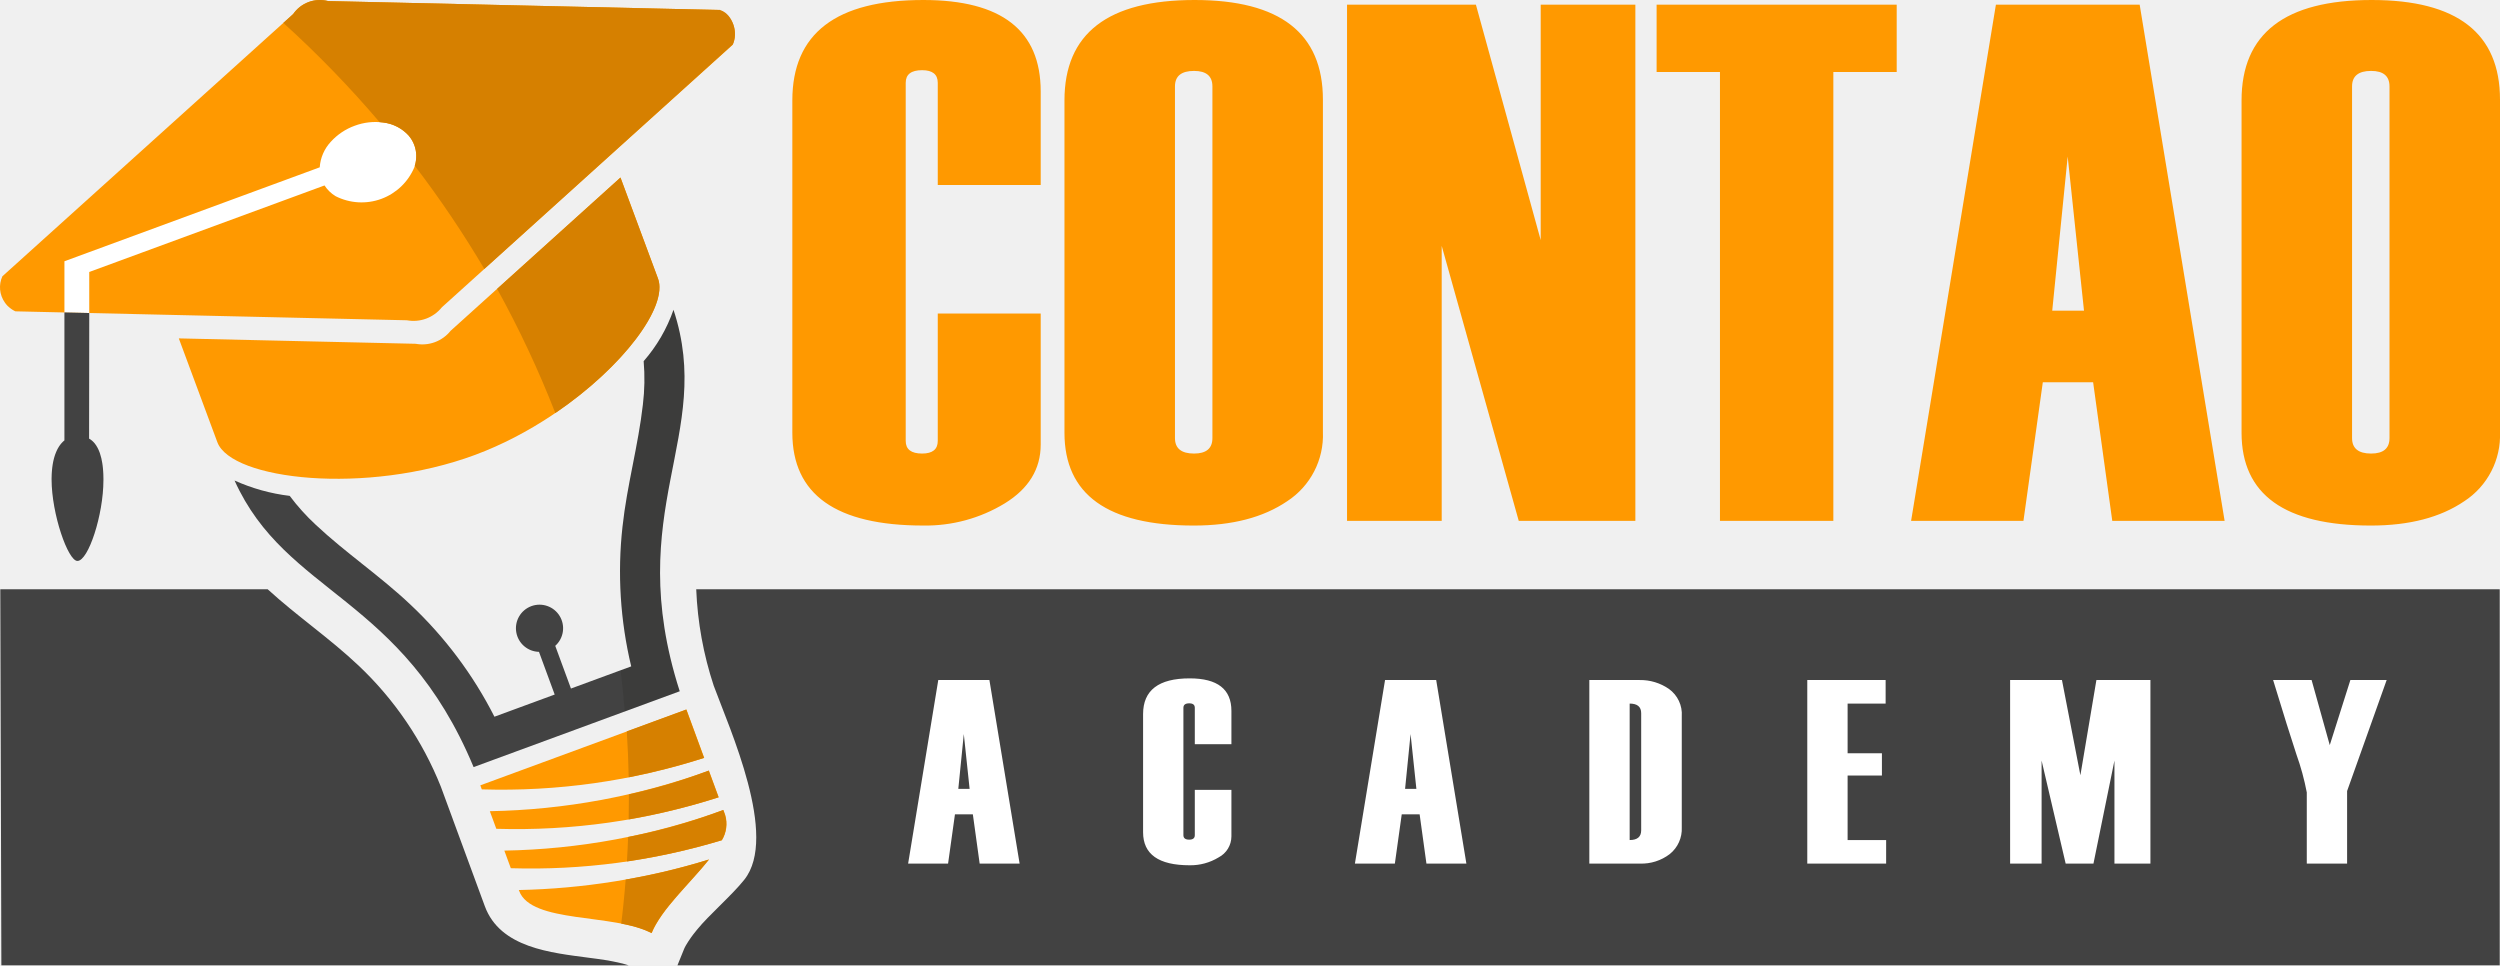
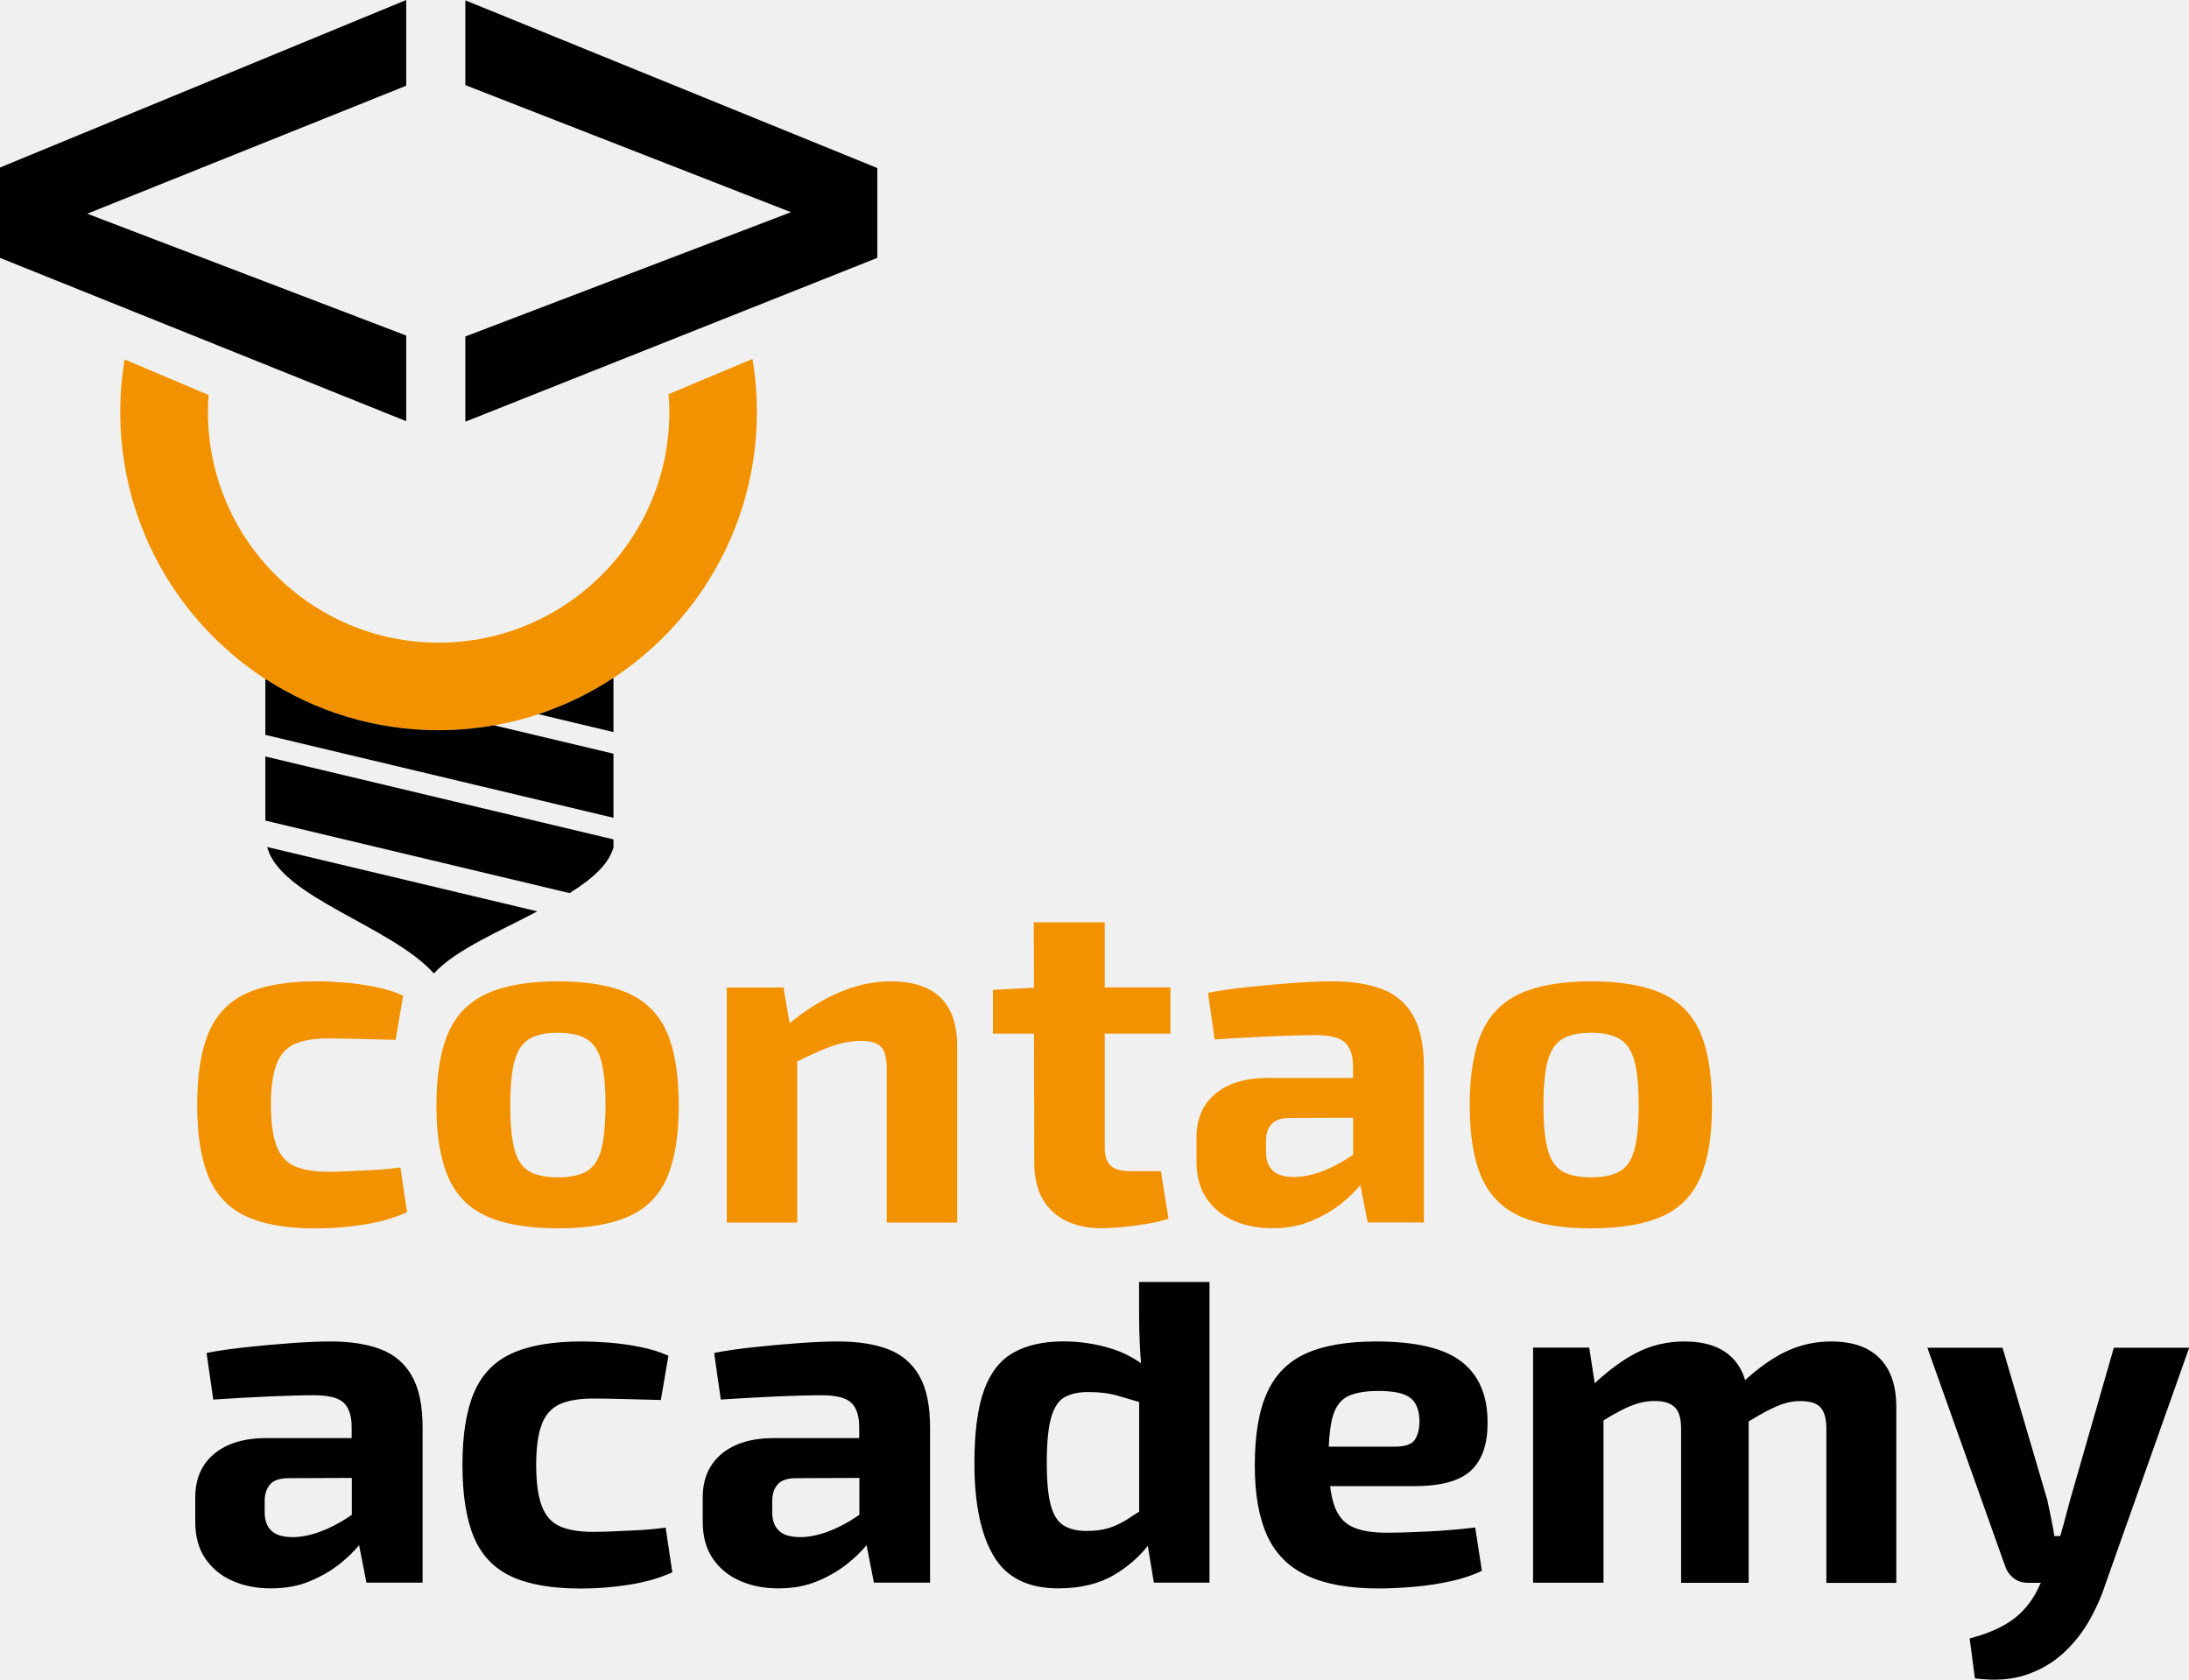
- <svg xmlns="http://www.w3.org/2000/svg" viewBox="0 0 267.822 103.415">
-   <defs>
-     <style>.cls-1{fill:#424242}.cls-1,.cls-3{fill-rule:evenodd}.cls-5{fill:#f90}.cls-3{fill:#d68000}.cls-6{fill:#fff}</style>
-   </defs>
-   <path class="cls-1" d="M.147 114.744h67.196l-.042-.014c-.198-.067-.403-.124-.605-.179-.311-.077-.624-.147-.938-.207l-.64-.124c-.735-.122-1.454-.21-1.997-.282-4.052-.541-9.547-1.049-11.188-5.543l-3.419-9.29h.002l-1.295-3.518a36.42 36.42 0 0 0-8.796-12.945c-3.094-2.93-6.622-5.32-9.753-8.189H.033l.114 40.291zm72.429 0h195.216v-40.291H74.585a37.779 37.779 0 0 0 1.875 10.334c1.697 4.615 6.963 16.17 3.273 20.788-1.335 1.676-3.772 3.764-5.054 5.341-.037.046-.074.093-.109.137a11.765 11.765 0 0 0-1.083 1.539c-.013.023-.025.044-.037.067-.027.049-.053.098-.078.147-.017.033-.032.067-.03.061-.012.026-.022.05-.034.073-.016.033-.029.069-.043.103l-.689 1.699z" transform="translate(0 -11.3291)" id="Balken" />
-   <path d="M51.456 95.461l11.041-4.061 11.042-4.061 1.905 5.183a70.7 70.7 0 0 1-23.83 3.372l-.158-.433zm24.489-1.58l1.054 2.862a70.714 70.714 0 0 1-23.83 3.375l-.694-1.886a72.454 72.454 0 0 0 23.471-4.352zm1.555 4.222l.195.536a3.358 3.358 0 0 1-.354 2.702 70.489 70.489 0 0 1-22.618 2.999l-.694-1.886a72.308 72.308 0 0 0 23.472-4.352zm-1.533 5.302c-2.032 2.562-5.115 5.323-6.151 7.885-4.093-2.14-12.901-.992-14.202-4.525l-.03-.088a74.972 74.972 0 0 0 20.384-3.271z" transform="translate(0 -11.3291)" fill="#f90" fill-rule="evenodd" id="Fassung" />
-   <g id="Schatten_Fassung" data-name="Schatten Fassung">
-     <path class="cls-3" d="M73.513 87.339l-6.366 2.341q.155 2.445.205 4.919a73.344 73.344 0 0 0 8.066-2.077l-1.905-5.183zM75.919 93.881a60.989 60.989 0 0 1-8.548 2.546c.001.111.001.223.001.332q0 1.181-.024 2.354a73 73 0 0 0 9.625-2.37l-1.054-2.862zM77.474 98.103a62.369 62.369 0 0 1-10.184 2.891c-.032.876-.073 1.751-.128 2.621a72.007 72.007 0 0 0 10.152-2.273 3.366 3.366 0 0 0 .355-2.702l-.196-.536zM75.941 103.404a67.579 67.579 0 0 1-8.914 2.15c-.071.888-.15 1.774-.242 2.66-.011.09-.019.184-.028.274-.034.316-.07.632-.105.945-.032.279-.064.56-.1.839.4.078.79.163 1.163.259.295.078.582.158.857.252.065.021.131.044.194.067.096.034.19.068.282.104.05.021.097.038.144.057.208.088.409.179.599.277.038-.094.079-.189.124-.285.008-.019.016-.034.025-.052.016-.033.032-.07.05-.103.011-.026.022-.049.034-.072.047-.091.094-.182.143-.272.021-.036.042-.075.062-.111a15.272 15.272 0 0 1 1.433-2.054c.018-.023.037-.044.054-.067 1.326-1.637 2.975-3.289 4.228-4.867z" transform="translate(0 -11.3291)" />
-   </g>
-   <path class="cls-1" d="M31.036 64.453a23.046 23.046 0 0 0 2.805 3.11c3.211 3.01 6.898 5.478 10.135 8.542a43.514 43.514 0 0 1 8.992 12.005l6.455-2.375-1.683-4.574a2.527 2.527 0 1 1 1.743-.643l1.683 4.574 6.454-2.375-1.135.42c.016.135.758-.083.772.052.154 1.328.866 3.496-.333 4.361l5.894-2.168-11.041 4.064-11.041 4.061c-7.659-18.407-20.071-18.415-25.609-30.7a20.291 20.291 0 0 0 5.909 1.645z" transform="translate(0 -11.3291)" id="Birne" />
-   <path d="M68.871 54.675c-.493 4.372-1.703 8.643-2.183 13.075a43.548 43.548 0 0 0 .933 14.968l-1.135.42c.174 1.463.323 2.934.439 4.413l5.894-2.168c-6.234-19.412 3.787-27.393-.668-40.866a16.642 16.642 0 0 1-3.197 5.503 22.498 22.498 0 0 1-.083 4.655z" transform="translate(0 -11.3291)" fill="#3c3c3b" fill-rule="evenodd" id="Schatten_Birne" data-name="Schatten Birne" />
-   <g id="Hut">
-     <path class="cls-5" d="M47.337 44.249a3.887 3.887 0 0 1-3.748 1.39l-34.651-.79-7.288-.167-.022-.011-.022-.01-.021-.01v-.001l-.022-.011-.022-.01-.021-.012h-.002l-.019-.012-.021-.011-.022-.012-.002-.001-.019-.011-.019-.011-.022-.012-.001-.002-.018-.012-.021-.012-.021-.012-.003-.001-.017-.012-.019-.013-.019-.013-.004-.002-.016-.012-.021-.013-.018-.013-.004-.003-.016-.012-.019-.013-.019-.013-.004-.004-.015-.011-.019-.014-.017-.014-.005-.004-.015-.01-.018-.015-.018-.014-.005-.004-.013-.012-.018-.016-.017-.015-.005-.004-.012-.011-.018-.015-.017-.016-.005-.006-.013-.01-.017-.016-.016-.016L.888 44.169l-.013-.011-.016-.016-.017-.017-.005-.005-.011-.011-.017-.017-.016-.016-.006-.007-.009-.01-.016-.016-.015-.018-.006-.008-.009-.009-.016-.017-.016-.019-.005-.006-.009-.011-.014-.017-.014-.018-.008-.008-.008-.009-.014-.019-.014-.017-.007-.009-.008-.009-.027-.035-.007-.011-.006-.008-.014-.018-.013-.018-.008-.01-.005-.01a2.829 2.829 0 0 1-.263-2.812L31.407 12.834a3.48 3.48 0 0 1 3.746-1.391l41.938.956a2.831 2.831 0 0 1 1.637 2.297l.001.014v.009l.002.022.002.022.002.017v.007l.001.022.001.023v.022l.002.023.001.022v.154l-.001.005-.002.023v.022l-.001.018v.029l-.003.022-.001.018-.001.005-.002.023-.001.023-.003.018v.004l-.004.024-.001.023-.003.017v.005l-.004.022-.004.024-.002.019v.004l-.004.023-.004.022-.01.045v.002l-.004.022-.002.019-.002.003-.006.023-.005.023-.003.019-.001.002-.007.023-.005.024-.004.019-.002.003-.006.023-.007.022-.005.02v.001l-.008.024-.005.022-.008.021v.003l-.007.022-.016.044v.002l-.016.045-.008.021-.001.002-.008.021-.008.022-.009.022-.002.001-.008.022-.01.022-.01.021-.009.022-.01.022-.011.022-2.913 2.629-10.033 9.054L47.337 44.249z" transform="translate(0 -11.3291)" />
-     <path class="cls-5" d="M19.155 47.58l4.13 11.123c1.504 4.043 15.944 5.69 27.602 1.362 11.652-4.331 21.106-14.85 19.605-18.895l-4.02-10.823-18.198 16.42a3.879 3.879 0 0 1-3.748 1.391l-25.371-.578z" transform="translate(0 -11.3291)" />
-   </g>
-   <path class="cls-6" d="M9.561 40.466l.002 4.396-2.661-.061.001-5.484 2.42-.89 24.929-9.173a4.457 4.457 0 0 1 1.188-2.739 6.388 6.388 0 0 1 2.556-1.714 6.323 6.323 0 0 1 3.049-.348 4.376 4.376 0 0 1 2.731 1.393 3.412 3.412 0 0 1 .617 3.392 6.133 6.133 0 0 1-8.443 3.107 3.679 3.679 0 0 1-1.185-1.149l-25.203 9.269z" transform="translate(0 -11.3291)" id="Kordel_Hut" data-name="Kordel Hut" />
-   <path d="M11.08 62.779c0 3.704-1.613 8.643-2.787 8.643-1.006 0-2.767-5.022-2.767-8.729V62.588l.002-.106.004-.105.002-.102v-.003l.003-.101.005-.099.006-.101.007-.096.008-.096v-.003l.008-.094.009-.093.009-.091.01-.091.013-.088.011-.088.013-.083.013-.085.014-.083.016-.081.014-.08v-.002l.017-.078.017-.078.018-.074.018-.076.019-.072.019-.072.02-.07.022-.069.021-.067.021-.067.023-.067.023-.062.024-.061.024-.062.025-.062.025-.06.025-.06.027-.057.026-.055.027-.054.027-.055.028-.052v-.003l.029-.049.03-.05.03-.049v-.003l.028-.046.031-.047.03-.044v-.003l.03-.041.032-.044.032-.045.031-.038.034-.042.032-.039.033-.036.033-.038.034-.034.033-.036.035-.036.034-.031.034-.034.035-.028.035-.03.037-.031V44.802l2.661.061-.018 13.455.042.025.041.025h.002l.04.026h.003l.041.031.04.028.002.003.04.03.039.031.039.034h.002l.036.033.002.003.038.033.002.003.036.036.002.003.036.036h.002l.035.041h.003l.033.042h.003l.034.041h.002a2.897 2.897 0 0 1 .295.446c.042.074.079.152.117.235h.001c.045.101.091.212.131.326h.001l.023.07a6.178 6.178 0 0 1 .252 1.054v.003l.027.187.013.093v.005l.022.194v.003l.009.099v.003l.01.101.006.104v.005l.009.104.006.109v.002l.006.111.005.109v.002l.002.114.003.117.002.116.002.122v.121z" transform="translate(0 -11.3291)" fill="#424242" id="Kordel" />
-   <g id="Schatten_Hut" data-name="Schatten Hut">
-     <path class="cls-3" d="M77.091 12.399l-41.938-.956A3.48 3.48 0 0 0 31.407 12.834l-1.053.949A114.271 114.271 0 0 1 40.662 24.414c.129.009.256.024.382.04a4.376 4.376 0 0 1 2.73 1.393 3.308 3.308 0 0 1 .816 2.104 3.845 3.845 0 0 1-.153 1.14 112.513 112.513 0 0 1 7.449 11.047l13.641-12.327 12.983-11.732.062-.156c.52-1.438-.287-3.248-1.482-3.524zM66.471 30.348l-13.216 11.925a111.052 111.052 0 0 1 6.235 13.304c7.275-4.941 12.105-11.427 11-14.405l-4.02-10.823z" transform="translate(0 -11.3291)" />
-   </g>
-   <g id="Academy">
-     <path class="cls-6" d="M109.23 103.846h-4.28l-.73-5.28h-1.917l-.737 5.28h-4.28l3.23-19.666h5.478zm-5.357-8.009l-.622-5.87-.588 5.87zM131.92 91.051h-3.922v-3.896q0-.479-.597-.479-.624 0-.624.479v13.646q0 .48.624.48.596 0 .597-.48v-4.854h3.922v4.992a2.545 2.545 0 0 1-1.371 2.242 5.794 5.794 0 0 1-3.1.844q-4.992 0-4.992-3.539v-12.658q0-3.826 4.992-3.826 4.471 0 4.471 3.483zM157.092 103.846h-4.28l-.729-5.28h-1.917l-.737 5.28h-4.28l3.23-19.666h5.478zm-5.357-8.009l-.622-5.87-.588 5.87zM170.263 103.846v-19.666h5.392a5.369 5.369 0 0 1 3.135.953 3.319 3.319 0 0 1 1.376 2.928v11.904a3.449 3.449 0 0 1-1.286 2.859 4.981 4.981 0 0 1-3.197 1.021zm5.555-3.566V87.732q0-1.03-1.234-1.029v14.619q1.235 0 1.234-1.043zM202.059 103.846H193.612v-19.666h8.393v2.523h-4.073v5.321h3.676v2.386h-3.676v6.912h4.128zM230.372 103.846h-3.854v-11.04l-2.249 11.04h-2.977l-2.578-11.04v11.04h-3.373v-19.666h5.554l1.975 10.203 1.715-10.203h5.787zM255.68 84.18l-2.825 7.927-1.413 3.963v7.776h-4.319v-7.625a27.047 27.047 0 0 0-1.111-4.073q-.85-2.563-2.496-7.968h4.123l1.946 6.973 2.208-6.973z" transform="translate(0 -11.3291)" />
-   </g>
-   <g id="Contao">
-     <path class="cls-5" d="M111.489 31.15h-11.028V20.198q0-1.349-1.677-1.35-1.756 0-1.756 1.35v38.37q0 1.349 1.756 1.35 1.676 0 1.677-1.35V44.917H111.489v14.037q0 3.933-3.856 6.305a16.296 16.296 0 0 1-8.715 2.371q-14.036 0-14.036-9.949V22.088q0-10.759 14.036-10.759 12.571 0 12.571 9.795zM114.035 57.681V22.088q0-10.759 13.939-10.759 13.748 0 13.748 10.682v35.593a8.442 8.442 0 0 1-3.832 7.424q-3.832 2.603-9.992 2.603-13.865 0-13.863-9.949zm15.849.579V20.584q0-1.657-1.967-1.658-2.043 0-2.044 1.658v37.676q0 1.658 2.044 1.658 1.967 0 1.967-1.658zM175.195 67.129h-12.494L154.448 37.667v29.462h-10.142V11.831h13.806l6.941 25.219V11.831h10.142zM203.191 19.041H196.404v48.087h-12.147V19.041h-6.787v-7.211h25.722zM238.321 67.129h-12.036l-2.051-14.847h-5.39l-2.075 14.847h-12.036l9.085-55.298h15.402zM223.256 44.608l-1.747-16.505-1.655 16.505zM240.135 57.681V22.088q0-10.759 13.939-10.759 13.748 0 13.748 10.682v35.593a8.442 8.442 0 0 1-3.832 7.424q-3.832 2.603-9.992 2.603-13.865 0-13.863-9.949zm15.849.579V20.584q0-1.657-1.967-1.658-2.043 0-2.044 1.658v37.676q0 1.658 2.044 1.658 1.967 0 1.967-1.658z" transform="translate(0 -11.3291)" />
-   </g>
+ <svg xmlns="http://www.w3.org/2000/svg" xml:space="preserve" id="Ebene_1" x="0" y="0" style="enable-background:new 0 0 2592 1989.3" version="1.1" viewBox="0 0 2592 1989.3">
+   <style>.st0{fill:#f39200}</style>
+   <path d="M441.9 1385.7c-10.9.6-21 1-30.4 1.4-9.4.4-17.1.6-23.1.6-16.9 0-30.2-2.3-40-6.8s-16.8-12.6-21.1-24.2c-4.3-11.6-6.5-27.8-6.5-48.5 0-20.3 2.2-36.2 6.5-47.6 4.3-11.5 11.4-19.4 21.1-24 9.8-4.5 23.1-6.8 40-6.8 10.9 0 23.2.2 36.9.6 13.7.4 28.1.8 43.1 1.1l9-52.4c-10.1-4.5-21.3-8-33.5-10.4-12.2-2.4-24.3-4.1-36.3-5.1-12-.9-23.1-1.4-33.2-1.4-34.2 0-61.6 4.7-82.3 14.1-20.7 9.4-35.6 24.8-44.8 46.2-9.2 21.4-13.8 50-13.8 85.7s4.5 64.2 13.5 85.7c9 21.4 23.8 36.9 44.2 46.5 20.5 9.6 48 14.4 82.6 14.4 18.8 0 37.8-1.5 56.9-4.5 19.2-3 36.3-7.9 51.3-14.7l-7.9-53c-10.6 1.5-21.3 2.5-32.2 3.1zM744.5 1176.6c-21-9.6-49-14.4-84-14.4-34.6 0-62.5 4.8-83.7 14.4-21.2 9.6-36.5 25.1-45.9 46.5-9.4 21.4-14.1 50.2-14.1 86.2 0 35.3 4.7 63.7 14.1 85.1 9.4 21.4 24.7 36.8 45.9 46.2 21.2 9.4 49.1 14.1 83.7 14.1 34.9 0 62.9-4.7 84-14.1 21-9.4 36.2-24.8 45.4-46.2 9.2-21.4 13.8-49.8 13.8-85.1 0-36.1-4.6-64.8-13.8-86.2-9.2-21.4-24.3-36.9-45.4-46.5zm-32.6 185.1c-3.4 12.4-9.2 21-17.5 25.6-8.3 4.7-19.5 7-33.8 7-14.3 0-25.6-2.3-33.8-7-8.3-4.7-14.1-13.2-17.5-25.6-3.4-12.4-5.1-29.9-5.1-52.4 0-22.9 1.7-40.6 5.1-53 3.4-12.4 9.2-21 17.5-25.9 8.3-4.9 19.5-7.3 33.8-7.3 14.3 0 25.5 2.4 33.8 7.3 8.3 4.9 14.1 13.5 17.5 25.9 3.4 12.4 5.1 30.1 5.1 53-.1 22.5-1.8 40-5.1 52.4zM1054.5 1162.2c-20.3 0-40.9 4.5-61.7 13.5-19.7 8.5-38.9 20.6-57.8 36.1l-7.3-42.3h-67.1v278.4H944v-190.8c15.1-7.6 28.1-13.4 38.9-17.4 12.8-4.7 25.2-7 37.2-7 10.9 0 18.6 2.4 23.1 7 4.5 4.7 6.8 13.2 6.8 25.6v182.6h83.4v-208.5c0-51.5-26.3-77.2-78.9-77.2zM1308.1 1092.3h-84l.2 77.5-48.6 2.5v51.8h48.7l.3 153.3c0 24.4 7 43.4 21.1 56.9 14.1 13.5 33.7 20.3 58.9 20.3 6.8 0 15-.5 24.8-1.4 9.8-.9 19.5-2.3 29.3-3.9 9.8-1.7 18-3.7 24.8-5.9l-9-56.4h-36.1c-10.9 0-18.7-2.2-23.4-6.5-4.7-4.3-7-11.6-7-21.7v-134.7h77.8v-54.7h-77.8v-77.1zM1636.7 1171.5c-16.2-6.2-35.9-9.3-59.2-9.3-13.9 0-29.7.7-47.3 2-17.7 1.3-35.3 2.9-53 4.8-17.7 1.9-33.3 4.1-46.8 6.8l7.9 55.2c22.5-1.5 44.5-2.7 65.9-3.7 21.4-.9 39.3-1.4 53.5-1.4 17.3 0 29 3 35.2 9 6.2 6 9.3 15.6 9.3 28.7v13h-100.9c-26.3 0-47 6.2-62 18.6-15 12.4-22.5 29.7-22.5 51.8v28.7c0 17.3 3.9 31.8 11.8 43.4 7.9 11.6 18.6 20.5 32.1 26.5s28.7 9 45.6 9c17.3 0 32.7-2.8 46.2-8.5 13.5-5.6 25.4-12.5 35.5-20.6 9.1-7.2 16.6-14.6 22.8-22.1l8.7 44.4h66.5v-183.7c0-25.9-4.2-46.3-12.7-61.1-8.2-14.8-20.5-25.3-36.6-31.5zm-38.4 198.7c-11.3 7.5-22.6 13.3-34.1 17.5-11.5 4.1-22.1 6.2-31.8 6.2-11.7 0-20.1-2.5-25.4-7.6-5.3-5.1-7.9-12.3-7.9-21.7V1351c0-8.3 2.2-14.8 6.5-19.7 4.3-4.9 11.6-7.3 21.7-7.3l75-.3v43.7c-1.3.9-2.6 1.9-4 2.8zM2013.4 1223.1c-9.2-21.4-24.3-36.9-45.4-46.5-21-9.6-49-14.4-84-14.4-34.6 0-62.5 4.8-83.7 14.4-21.2 9.6-36.5 25.1-45.9 46.5-9.4 21.4-14.1 50.2-14.1 86.2 0 35.3 4.7 63.7 14.1 85.1 9.4 21.4 24.7 36.8 45.9 46.2 21.2 9.4 49.1 14.1 83.7 14.1 34.9 0 62.9-4.7 84-14.1 21-9.4 36.2-24.8 45.4-46.2 9.2-21.4 13.8-49.8 13.8-85.1 0-36.1-4.6-64.8-13.8-86.2zm-78.1 138.6c-3.4 12.4-9.2 21-17.5 25.6-8.3 4.7-19.5 7-33.8 7-14.3 0-25.6-2.3-33.8-7-8.3-4.7-14.1-13.2-17.5-25.6-3.4-12.4-5.1-29.9-5.1-52.4 0-22.9 1.7-40.6 5.1-53 3.4-12.4 9.2-21 17.5-25.9 8.3-4.9 19.5-7.3 33.8-7.3 14.3 0 25.5 2.4 33.8 7.3 8.3 4.9 14.1 13.5 17.5 25.9 3.4 12.4 5.1 30.1 5.1 53 0 22.5-1.7 40-5.1 52.4z" class="st0" />
+   <path d="M450.9 1598c-16.2-6.2-35.9-9.3-59.2-9.3-13.9 0-29.7.7-47.3 2-17.7 1.3-35.3 2.9-53 4.8-17.7 1.9-33.3 4.1-46.8 6.8l7.9 55.2c22.5-1.5 44.5-2.7 65.9-3.7 21.4-.9 39.3-1.4 53.5-1.4 17.3 0 29 3 35.2 9 6.2 6 9.3 15.6 9.3 28.7v13H315.7c-26.3 0-47 6.2-62 18.6-15 12.4-22.5 29.7-22.5 51.8v28.7c0 17.3 3.9 31.8 11.8 43.4 7.9 11.7 18.6 20.5 32.1 26.5s28.7 9 45.6 9c17.3 0 32.7-2.8 46.2-8.5 13.5-5.6 25.4-12.5 35.5-20.6 9.1-7.2 16.6-14.6 22.8-22.1l8.7 44.4h66.5v-183.7c0-25.9-4.2-46.3-12.7-61.1-8.3-14.7-20.6-25.3-36.8-31.5zm-38.3 198.7c-11.3 7.5-22.6 13.3-34.1 17.5-11.5 4.1-22.1 6.2-31.8 6.2-11.7 0-20.1-2.5-25.4-7.6-5.3-5.1-7.9-12.3-7.9-21.7v-13.5c0-8.3 2.2-14.8 6.5-19.7 4.3-4.9 11.6-7.3 21.7-7.3l75-.3v43.7c-1.4.8-2.6 1.8-4 2.7zM756 1812.2c-10.9.6-21 1-30.4 1.4-9.4.4-17.1.6-23.1.6-16.9 0-30.2-2.3-40-6.8s-16.8-12.6-21.1-24.2c-4.3-11.6-6.5-27.8-6.5-48.5 0-20.3 2.2-36.2 6.5-47.6 4.3-11.5 11.4-19.4 21.1-24 9.8-4.5 23.1-6.8 40-6.8 10.9 0 23.2.2 36.9.6 13.7.4 28.1.8 43.1 1.1l9-52.4c-10.1-4.5-21.3-8-33.5-10.4-12.2-2.4-24.3-4.1-36.3-5.1-12-.9-23.1-1.4-33.2-1.4-34.2 0-61.6 4.7-82.3 14.1-20.7 9.4-35.6 24.8-44.8 46.2-9.2 21.4-13.8 50-13.8 85.7s4.5 64.2 13.5 85.7c9 21.4 23.8 36.9 44.2 46.5 20.5 9.6 48 14.4 82.6 14.4 18.8 0 37.8-1.5 56.9-4.5 19.2-3 36.3-7.9 51.3-14.7l-7.9-53c-10.6 1.5-21.3 2.5-32.2 3.1zM1051.9 1598c-16.2-6.2-35.9-9.3-59.2-9.3-13.9 0-29.7.7-47.3 2-17.7 1.3-35.3 2.9-53 4.8-17.7 1.9-33.3 4.1-46.8 6.8l7.9 55.2c22.5-1.5 44.5-2.7 65.9-3.7 21.4-.9 39.3-1.4 53.5-1.4 17.3 0 29 3 35.2 9 6.2 6 9.3 15.6 9.3 28.7v13H916.6c-26.3 0-47 6.2-62 18.6-15 12.4-22.5 29.7-22.5 51.8v28.7c0 17.3 3.9 31.8 11.8 43.4 7.9 11.7 18.6 20.5 32.1 26.5s28.7 9 45.6 9c17.3 0 32.7-2.8 46.2-8.5 13.5-5.6 25.4-12.5 35.5-20.6 9.1-7.2 16.6-14.6 22.8-22.1l8.7 44.4h66.5v-183.7c0-25.9-4.2-46.3-12.7-61.1-8.3-14.7-20.6-25.3-36.7-31.5zm-38.3 198.7c-11.3 7.5-22.6 13.3-34.1 17.5-11.5 4.1-22.1 6.2-31.8 6.2-11.7 0-20.1-2.5-25.4-7.6-5.3-5.1-7.9-12.3-7.9-21.7v-13.5c0-8.3 2.2-14.8 6.5-19.7 4.3-4.9 11.6-7.3 21.7-7.3l75-.3v43.7c-1.4.8-2.7 1.8-4 2.7zM1348.8 1555.5c0 12.4.3 24.5.8 36.3.4 7.6.9 15.2 1.5 22.7-10.7-7.5-22.4-13.4-35.3-17.4-18.2-5.6-37.1-8.5-56.6-8.5-23.3 0-42.8 4.3-58.6 13-15.8 8.6-27.5 23.4-35.2 44.2-7.7 20.9-11.6 49.9-11.6 87.1 0 47.7 7.6 84.3 22.8 109.9 15.2 25.6 40.7 38.3 76.4 38.3 26.3 0 48.5-5.4 66.5-16.1 15.9-9.4 29-20.9 39.6-34.3l7.2 43.6h65.9v-356.1h-83.4v37.3zm-15.7 244.9c-7.1 4.3-14.3 7.5-21.4 9.6-7.1 2.1-15.6 3.1-25.4 3.1-10.9 0-19.8-2.2-26.8-6.5s-12-12.2-15.2-23.7c-3.2-11.5-4.8-28.3-4.8-50.4 0-23.7 1.7-41.5 5.1-53.5 3.4-12 8.6-20.1 15.8-24.2 7.1-4.1 16.5-6.2 28.2-6.2 13.5 0 25.4 1.5 35.5 4.5 7.5 2.2 15.8 4.7 24.8 7.3v129.8c-5.7 3.8-11 7.2-15.8 10.2zM1742.2 1741.2c13.1-12.6 19.5-31.6 19.2-57.2 0-31.6-10.2-55.3-30.7-71.3s-54.2-24-101.2-24c-34.2 0-61.8 4.7-82.8 14.1-21 9.4-36.4 24.8-46.2 46.2-9.8 21.4-14.7 50.3-14.7 86.8 0 33.4 4.8 60.9 14.4 82.3 9.6 21.4 25.2 37.3 46.8 47.6 21.6 10.3 50.1 15.5 85.4 15.5 13.5 0 27.6-.7 42.3-2 14.7-1.3 28.9-3.5 42.8-6.5 13.9-3 26.3-7.1 37.2-12.4l-7.9-51.3c-19.2 2.3-38.2 3.9-57.2 4.8-19 .9-34.9 1.4-47.6 1.4-17.7 0-31.5-2.4-41.4-7.3-10-4.9-17-13.6-21.1-26.2-2-6-3.5-13.3-4.5-21.7h99.2c32.1.1 54.8-6.2 68-18.8zm-91.3-27.9h-77.5c.6-15.1 2.2-27.1 4.8-36.1 3.4-11.6 9.4-19.5 18-23.7 8.6-4.1 20.7-6.2 36.1-6.2 17.3 0 29.6 2.5 36.9 7.6 7.3 5.1 11.2 14.2 11.6 27.3 0 9.8-1.8 17.4-5.4 22.8-3.6 5.6-11.8 8.3-24.5 8.3zM2168.2 1588.7c-19.9 0-38.6 4.4-56.1 13.2-15 7.6-30.2 18.5-45.7 32.6-3.2-10.6-8.2-19.4-15.2-26.4-13-13-31.8-19.4-56.6-19.4-20.3 0-39.1 4.4-56.4 13.2-16.1 8.2-32.8 20.4-49.9 36.3l-6.5-42.2h-66.5v278.4h83.4v-192.2c7.8-4.8 14.7-8.8 20.6-11.8 8.1-4.1 15.2-7 21.4-8.7 6.2-1.7 12.5-2.5 18.9-2.5 10.5 0 18.3 2.4 23.4 7.3 5.1 4.9 7.6 13.3 7.6 25.4v182.6h80v-191.1c8.1-5 15.3-9.1 21.4-12.3 7.9-4.1 14.8-7.1 20.9-9 6-1.9 12.4-2.8 19.2-2.8 11.3 0 19.2 2.5 23.7 7.6s6.8 13.4 6.8 25.1v182.6h82.8v-208.5c0-25.2-6.6-44.3-19.7-57.5-13.1-13.3-32.3-19.9-57.5-19.9zM2503 1596.1l-51.8 180.3c-2.3 8.6-5 18.9-8.2 30.7-1.2 4.3-2.3 8.3-3.5 12.1h-6.9c-1.1-7.1-2.4-14.3-3.9-21.4-1.5-7.1-3-14.3-4.5-21.4l-53-180.3h-89l91.9 258.1c1.9 6 5.3 10.9 10.1 14.7 4.9 3.8 10.5 5.6 16.9 5.6h15.4l-.8 1.7c-7.1 16.5-17.1 29.9-29.9 40-12.8 10.1-30.6 18.2-53.5 24.2l6.2 47.3c23.3 3 43.5 1.6 60.6-4.2 17.1-5.8 31.7-14.4 44-25.6 12.2-11.3 22.4-24 30.4-38 8.1-14.1 14.4-28.1 18.9-42l99.8-281.8H2503z" />
+   <path d="m891 425.1-99.3 41.7c.5 7 .9 14 .9 21.1 0 150.6-122.5 273.2-273.2 273.2S246.2 638.5 246.2 487.9c0-6.8.3-13.4.8-20.1l-99.4-42.1c-3.4 20.2-5.2 41-5.2 62.2 0 208.2 168.8 376.9 376.9 376.9S896.2 696 896.2 487.9c.1-21.4-1.8-42.4-5.2-62.8z" class="st0" />
+   <path d="M0 305.4v-107L481 0v101.5L103.3 253.1 481 397.4v101.4zM551 398.5l385.6-147.2L551 100.8V.4L1038.8 199v106.4L551 499.4zM637.6 845.8l88.8 21.2v-64.2c-27.3 18-57.1 32.5-88.8 43z" />
+   <path d="M316.4 1003.1c15.1 59.2 146.1 93.1 197.4 149.7 25.5-28.1 79.7-50.7 122.4-73.5l-319.8-76.2z" style="fill-rule:evenodd;clip-rule:evenodd" />
+   <path d="M314.2 895.9v75.9l360.3 85.9c26.1-16.4 46.2-33.7 51.9-54.1v-9.5l-412.2-98.2zM519.4 864.8c-75.7 0-146.1-22.4-205.2-60.8v66.3l412.2 98.2v-75.9L585.2 859c-21.4 3.7-43.4 5.8-65.8 5.8z" />
</svg>
